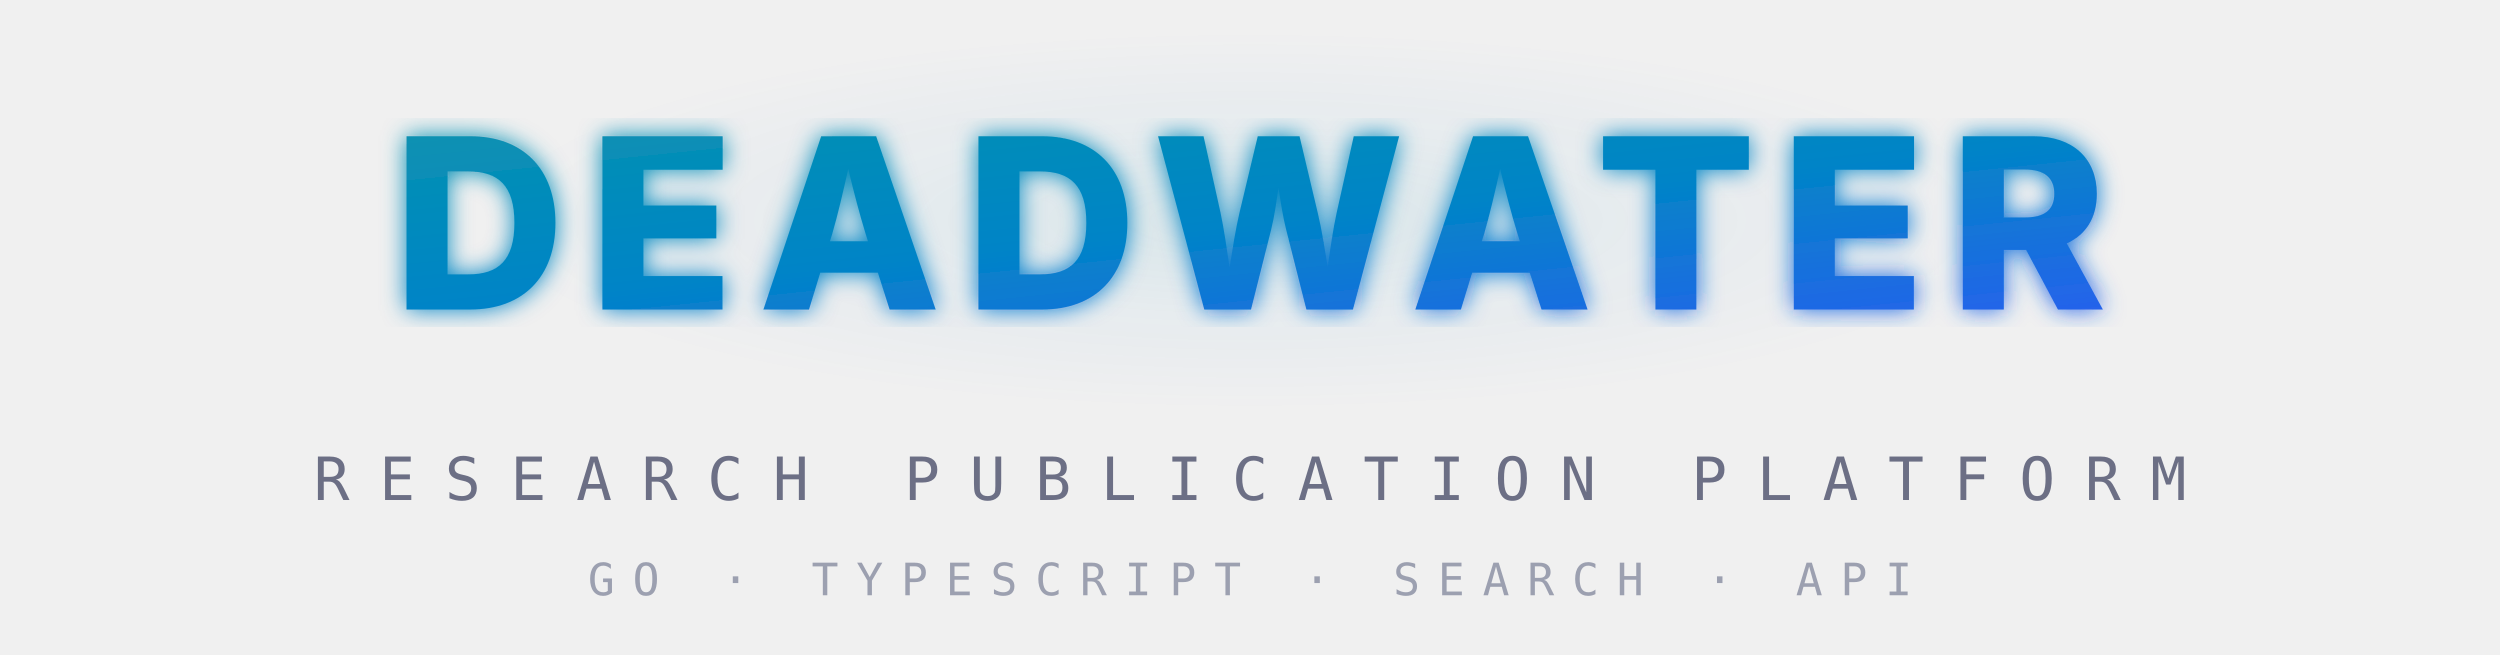
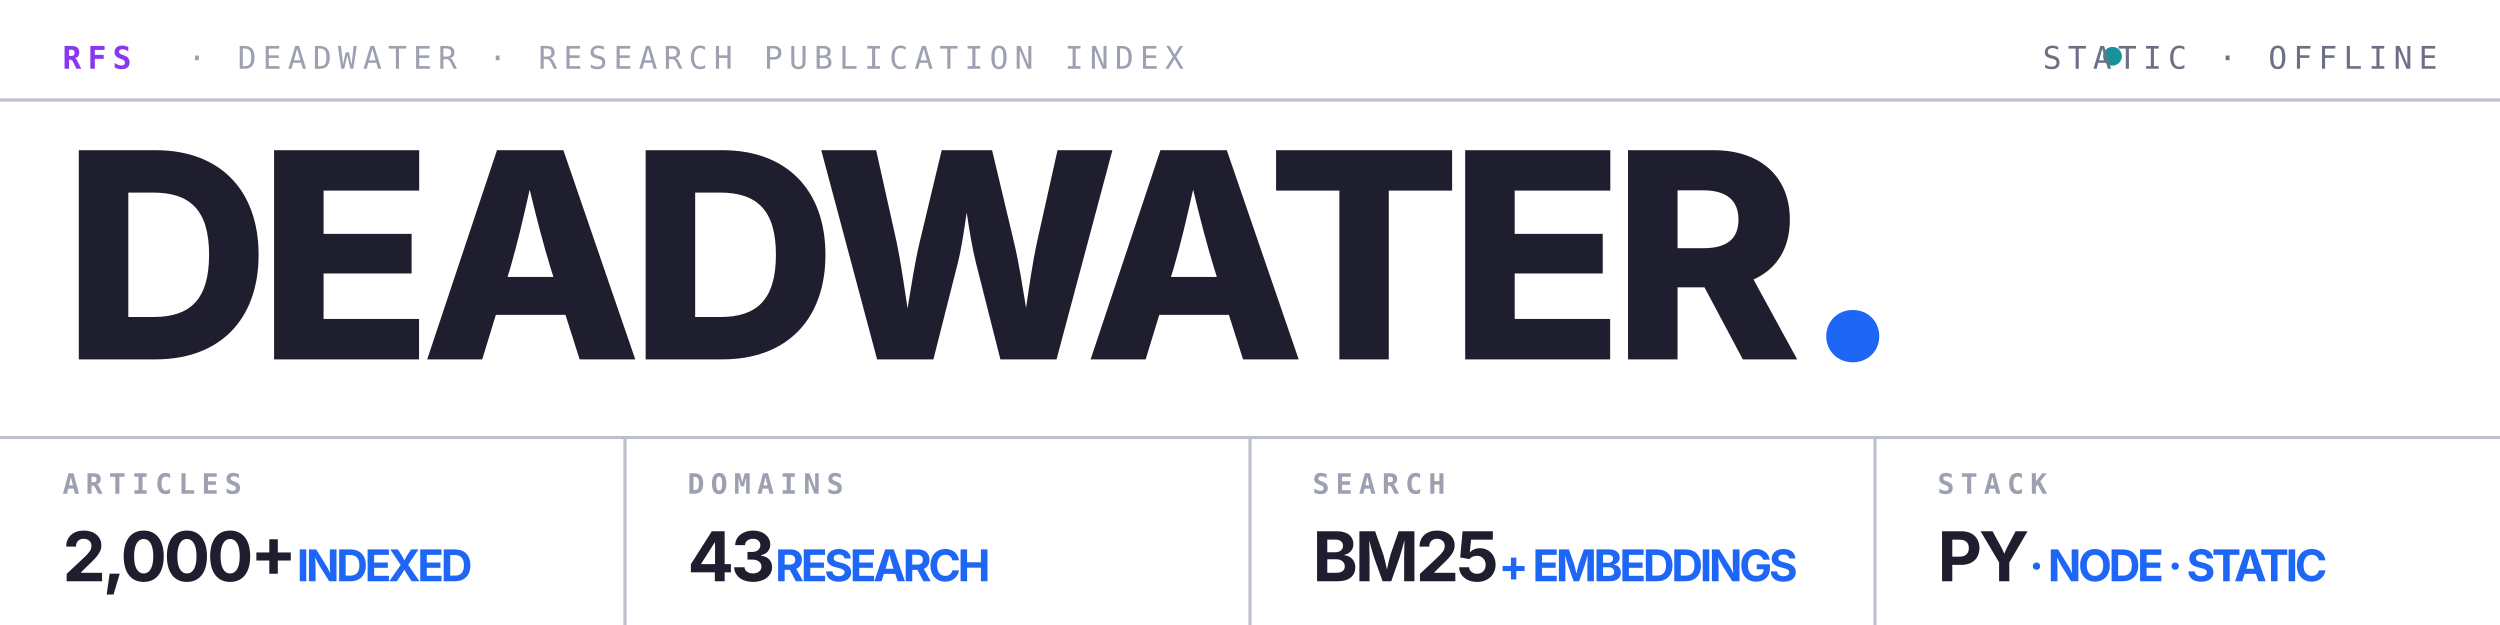
- <svg xmlns="http://www.w3.org/2000/svg" viewBox="0 0 420 110" fill="none">
-   <defs>
-     <linearGradient id="grad" x1="0%" y1="0%" x2="100%" y2="100%">
-       <stop offset="0%" stop-color="#0891b2" />
-       <stop offset="50%" stop-color="#0284c7" />
-       <stop offset="100%" stop-color="#2563eb" />
-     </linearGradient>
-     <radialGradient id="glow" cx="50%" cy="40%" r="40%">
-       <stop offset="0%" stop-color="#0891b2" stop-opacity="0.1" />
-       <stop offset="50%" stop-color="#0284c7" stop-opacity="0.04" />
-       <stop offset="100%" stop-color="#2563eb" stop-opacity="0" />
-     </radialGradient>
-     <filter id="textglow">
-       <feGaussianBlur in="SourceGraphic" stdDeviation="2" result="blur" />
-       <feComposite in="SourceGraphic" in2="blur" operator="over" />
-     </filter>
-   </defs>
-   <ellipse cx="210" cy="45" rx="160" ry="40" fill="url(#glow)" />
-   <text x="210" y="52" text-anchor="middle" font-family="'Inter', 'SF Pro Display', 'Segoe UI', 'Helvetica Neue', Arial, sans-serif" font-size="40" font-weight="800" fill="url(#grad)" letter-spacing="4" filter="url(#textglow)">DEADWATER</text>
-   <line x1="105" y1="68" x2="315" y2="68" stroke="url(#grad)" stroke-width="0.6" opacity="0.2" />
-   <text x="210" y="84" text-anchor="middle" font-family="'JetBrains Mono', 'SF Mono', 'Fira Code', 'Cascadia Code', monospace" font-size="10" font-weight="400" fill="#6c6f85" letter-spacing="5">RESEARCH PUBLICATION PLATFORM</text>
-   <text x="210" y="100" text-anchor="middle" font-family="'JetBrains Mono', 'SF Mono', 'Fira Code', monospace" font-size="7.5" font-weight="400" fill="#9ca0b0" letter-spacing="3">GO · TYPESCRIPT · SEARCH · API</text>
+ <svg xmlns="http://www.w3.org/2000/svg" viewBox="0 0 800 200" fill="none">
+   <rect x="0" y="0" width="800" height="200" fill="#ffffff" />
+   <line x1="0" y1="32" x2="800" y2="32" stroke="#bcc0cc" stroke-width="1" />
+   <text x="20" y="22" font-family="'JetBrains Mono', 'SF Mono', monospace" font-size="10" font-weight="700" fill="#8839ef" letter-spacing="2">RFS</text>
+   <text x="60" y="22" font-family="'JetBrains Mono', 'SF Mono', monospace" font-size="10" font-weight="500" fill="#9ca0b0" letter-spacing="2">·  DEADWATER  ·  RESEARCH PUBLICATION INDEX</text>
+   <circle cx="676" cy="18" r="3" fill="#179299" />
+   <text x="780" y="22" text-anchor="end" font-family="'JetBrains Mono', 'SF Mono', monospace" font-size="10" font-weight="500" fill="#6c6f85" letter-spacing="2">STATIC · OFFLINE</text>
+   <text x="20" y="115" font-family="'Inter', sans-serif" font-size="92" font-weight="800" fill="#1e1e2e" letter-spacing="-4">DEADWATER<tspan fill="#1e66f5">.</tspan>
+   </text>
+   <line x1="0" y1="140" x2="800" y2="140" stroke="#bcc0cc" stroke-width="1" />
+   <line x1="200" y1="140" x2="200" y2="200" stroke="#bcc0cc" stroke-width="1" />
+   <line x1="400" y1="140" x2="400" y2="200" stroke="#bcc0cc" stroke-width="1" />
+   <line x1="600" y1="140" x2="600" y2="200" stroke="#bcc0cc" stroke-width="1" />
+   <text x="20" y="158" font-family="'JetBrains Mono', 'SF Mono', monospace" font-size="9" font-weight="600" fill="#9ca0b0" letter-spacing="2">ARTICLES</text>
+   <text x="20" y="186" font-family="'Inter', sans-serif" font-size="22" font-weight="700" fill="#1e1e2e" letter-spacing="-1">2,000+<tspan fill="#1e66f5" font-size="14"> INDEXED</tspan>
+   </text>
+   <text x="220" y="158" font-family="'JetBrains Mono', 'SF Mono', monospace" font-size="9" font-weight="600" fill="#9ca0b0" letter-spacing="2">DOMAINS</text>
+   <text x="220" y="186" font-family="'Inter', sans-serif" font-size="22" font-weight="700" fill="#1e1e2e" letter-spacing="-1">43<tspan fill="#1e66f5" font-size="14"> RESEARCH</tspan>
+   </text>
+   <text x="420" y="158" font-family="'JetBrains Mono', 'SF Mono', monospace" font-size="9" font-weight="600" fill="#9ca0b0" letter-spacing="2">SEARCH</text>
+   <text x="420" y="186" font-family="'Inter', sans-serif" font-size="22" font-weight="700" fill="#1e1e2e" letter-spacing="-1">BM25<tspan fill="#1e66f5" font-size="14"> + EMBEDDINGS</tspan>
+   </text>
+   <text x="620" y="158" font-family="'JetBrains Mono', 'SF Mono', monospace" font-size="9" font-weight="600" fill="#9ca0b0" letter-spacing="2">STACK</text>
+   <text x="620" y="186" font-family="'Inter', sans-serif" font-size="22" font-weight="700" fill="#1e1e2e" letter-spacing="-1">PY<tspan fill="#1e66f5" font-size="14"> · NODE · STATIC</tspan>
+   </text>
</svg>
